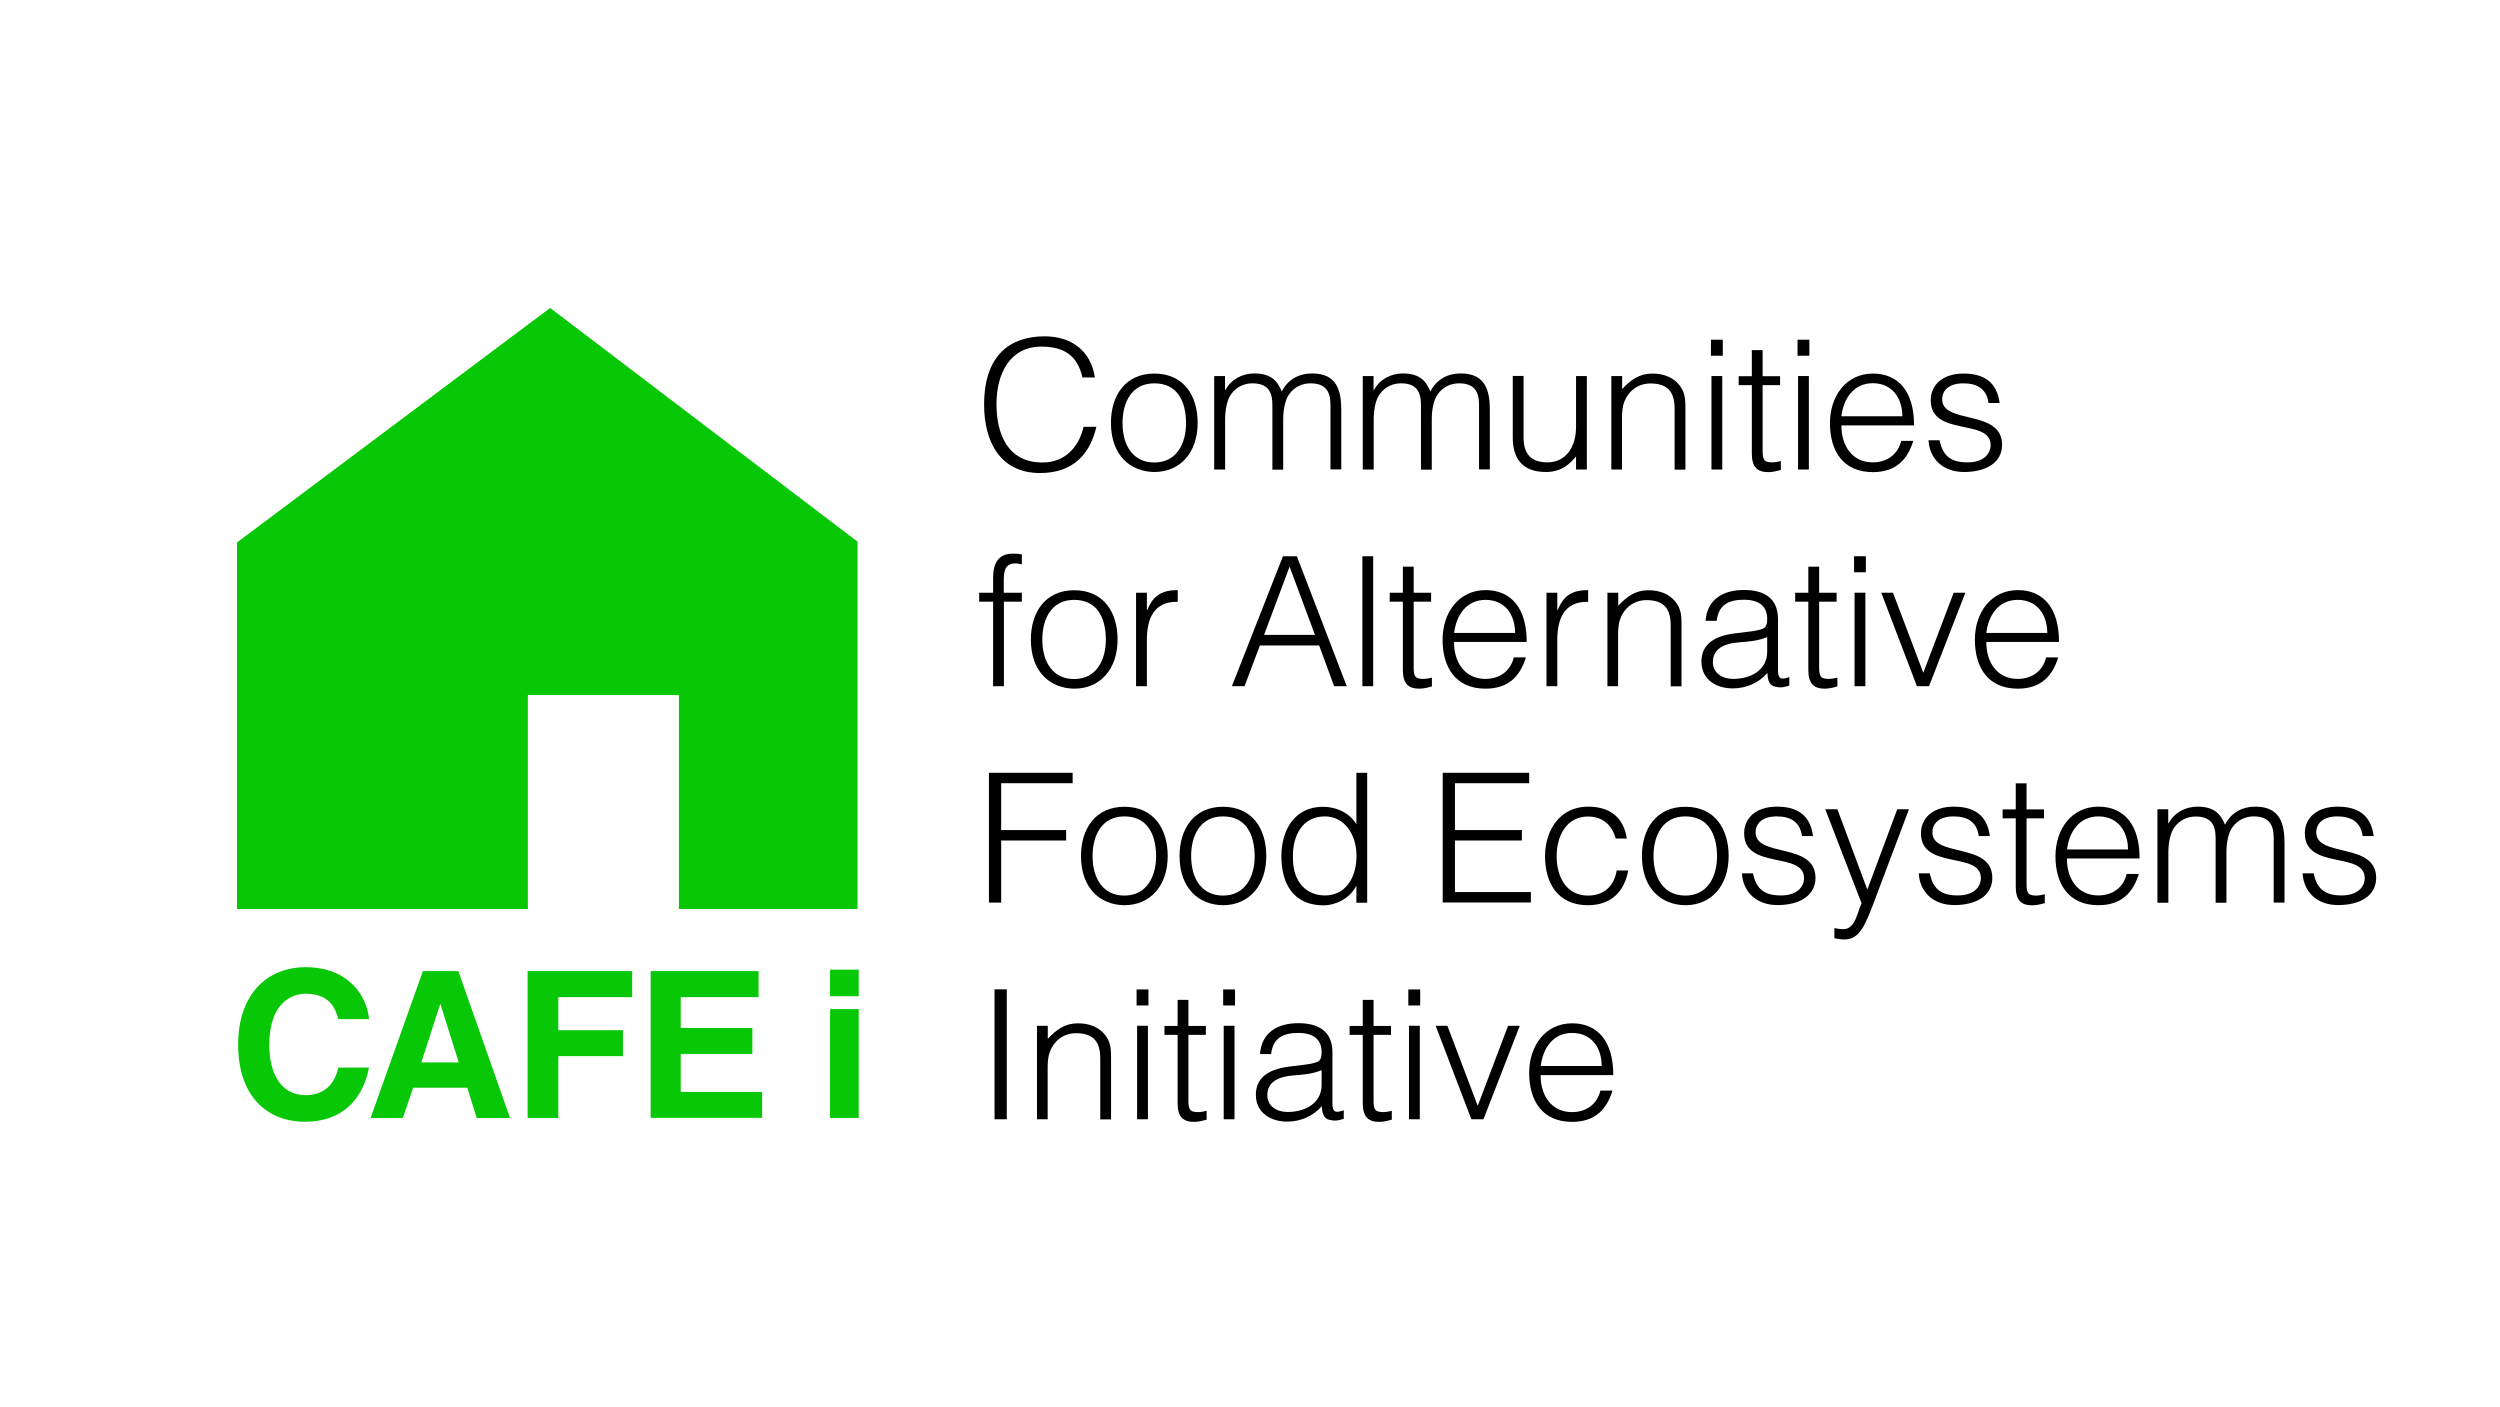
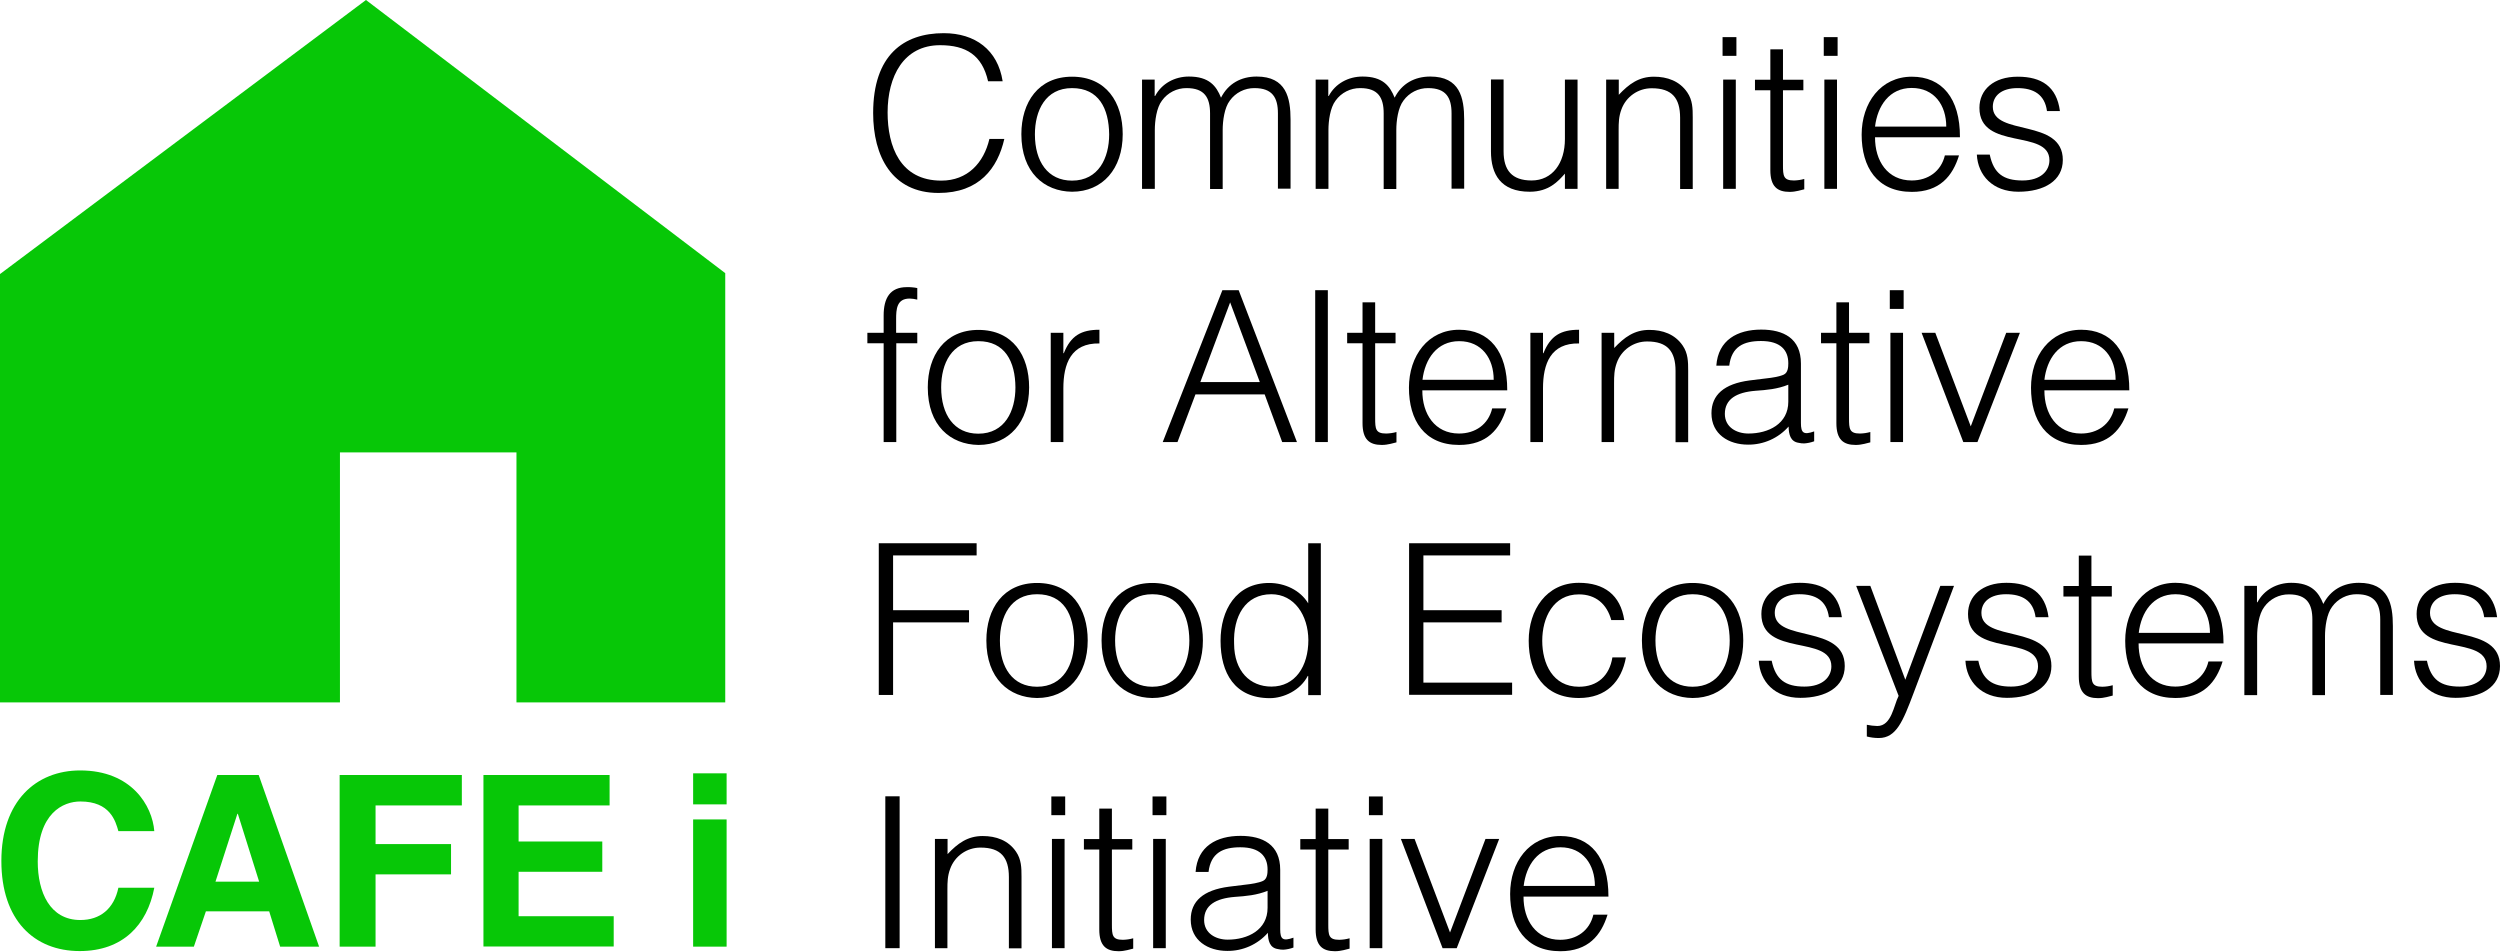
- <svg xmlns="http://www.w3.org/2000/svg" enable-background="new 0 0 1920 1080" viewBox="0 0 1920 1080">
-   <path d="m831.3 289.8c-3.9-17-14.4-23.6-31.5-23.6-24.1 0-34.5 20.6-34.5 44.2 0 22.3 8.2 44.8 35.3 44.8 17.2 0 27.9-11.6 31.6-27.4h9.8c-4.4 19.3-16.5 35.5-43.2 35.5-30.8 0-43-24.3-43-52.5 0-38.1 20-52.5 46.4-52.5 20.5 0 35.5 10.9 38.7 31.6h-9.6z" />
-   <path d="m853.2 324.7c0-20.9 11.1-37.8 33.3-37.8 22.5 0 33.3 16.8 33.3 37.8 0 22.7-13.2 37.8-33.3 37.8-18.3-.2-33.3-12.7-33.3-37.8zm33.3-30.3c-17.5 0-24.4 14.8-24.4 30.4 0 17.9 8.5 30.4 24.4 30.4 17.5 0 24.4-15 24.4-30.4-.2-17-6.8-30.4-24.4-30.4z" />
-   <path d="m940.8 360.6h-8.3v-71.8h8.3v10.8h.3c4.3-8.2 12.9-12.8 22.2-12.8 13.3 0 18 6.2 21.1 13.9 4.7-9.3 13.2-13.9 23.4-13.9 19.5 0 22.3 14 22.3 28.4v45.3h-8.3v-49.5c0-10.3-3.6-16.6-15.4-16.6-6.1 0-12.1 2.6-16.2 8.2-3.6 4.7-4.7 13.4-4.7 19.4v38.7h-8.3v-49.7c0-10.3-3.6-16.6-15.4-16.6-6.1 0-12.1 2.6-16.2 8.2-3.6 4.7-4.7 13.4-4.7 19.4v38.6z" />
-   <path d="m1054.9 360.6h-8.3v-71.8h8.3v10.8h.3c4.3-8.2 12.9-12.8 22.2-12.8 13.3 0 18 6.2 21.1 13.9 4.7-9.3 13.2-13.9 23.4-13.9 19.5 0 22.3 14 22.3 28.4v45.3h-8.3v-49.5c0-10.3-3.6-16.6-15.4-16.6-6.1 0-12.1 2.6-16.2 8.2-3.6 4.7-4.7 13.4-4.7 19.4v38.7h-8.3v-49.7c0-10.3-3.6-16.6-15.4-16.6-6.1 0-12.1 2.6-16.2 8.2-3.6 4.7-4.7 13.4-4.7 19.4v38.6z" />
-   <path d="m1210.4 288.8h8.3v71.8h-8.3v-10c-4.4 5-10.5 11.9-23.1 11.9-19.1 0-25.5-11.5-25.5-26.5v-47.3h8.3v47.3c0 12.3 5.4 19.1 18.4 19.1 13.7 0 21.9-11.4 21.9-27.2z" />
-   <path d="m1245.8 360.6h-8.3v-71.8h8.3v10c6.7-7.1 13.2-11.9 23.1-11.9 8.7 0 16.8 2.8 21.9 10.3 3.5 5.1 3.6 10.5 3.6 16.5v47h-8.3v-46.8c0-12.9-5.3-19.4-18.6-19.4-10.3 0-17.3 6.7-20 14-1.7 4.6-1.8 8.6-1.8 13.6v38.5z" />
-   <path d="m1314 273.2v-12.3h9.1v12.3zm.4 87.4v-71.8h8.3v71.8z" />
-   <path d="m1367.7 360.9c-1.9.4-5.5 1.7-9.6 1.7-8.2 0-12.7-3.6-12.7-14.3v-52.5h-10.1v-6.9h10.1v-20h8.3v20h13.4v6.9h-13.4v49.2c0 7.1.3 10.1 7.2 10.1 2.2 0 4.6-.4 6.8-1z" />
-   <path d="m1380.5 273.2v-12.3h9.1v12.3zm.4 87.4v-71.8h8.3v71.8z" />
-   <path d="m1414.2 326.7c-.1 15.5 8.2 28.4 24.1 28.4 10.8 0 19.3-6 21.8-16.5h9.3c-4.2 13.6-12.7 24-31 24-23 0-33-16.4-33-37.6 0-20.9 12.5-38.1 33-38.1 19.7 0 31.7 14 31.6 39.8zm46.8-7c0-14-7.8-25.4-22.7-25.4-14.7 0-22.5 11.8-24.1 25.4z" />
-   <path d="m1489.6 338.2c2.6 12.3 9 16.9 21.5 16.9 12.1 0 17.7-6.4 17.7-13.3 0-20.8-46-6.1-46-34.4 0-11.9 9.3-20.5 25.2-20.5 15.5 0 25.6 6.4 27.7 22.6h-8.5c-1.5-11.1-9-15.1-19.4-15.1-10.5 0-16.2 5-16.2 12.3 0 19.5 46 7.3 46 34.9 0 13.7-12.3 20.9-29.2 20.9s-26.6-10.8-27.3-24.4h8.5z" />
-   <path d="m752 462.1v-6.9h10.7v-11.4c0-11.4 4.2-18.6 15.2-18.6 2.5 0 4.7.1 6.9.6v7.6c-1.7-.4-3.5-.7-5-.7-8.6 0-8.9 7.1-8.9 13.6v8.9h13.9v6.9h-13.8v64.9h-8.3v-64.9z" />
-   <path d="m791.7 491.1c0-20.9 11.1-37.8 33.3-37.8 22.5 0 33.3 16.8 33.3 37.8 0 22.7-13.2 37.8-33.3 37.8-18.4-.3-33.3-12.7-33.3-37.8zm33.2-30.4c-17.5 0-24.4 14.8-24.4 30.4 0 17.9 8.5 30.4 24.4 30.4 17.5 0 24.4-15 24.4-30.4-.1-16.9-6.8-30.4-24.4-30.4z" />
-   <path d="m880.8 527h-8.3v-71.8h8.3v13.4h.3c4.6-11.5 11.4-15.4 23.4-15.4v9c-18.7-.4-23.7 13.4-23.7 29.5z" />
-   <path d="m946.1 527 39.2-99.8h10.7l38.3 99.8h-9.7l-11.5-31.3h-45.5l-11.8 31.3zm24.7-39.4h39.1l-19.5-52.4z" />
-   <path d="m1046.3 527v-99.8h8.3v99.8z" />
-   <path d="m1099.7 527.2c-1.9.4-5.5 1.7-9.6 1.7-8.2 0-12.7-3.6-12.7-14.3v-52.5h-10.1v-6.9h10.1v-20h8.3v20h13.4v6.9h-13.4v49.2c0 7.1.3 10.1 7.2 10.1 2.2 0 4.6-.4 6.8-1z" />
-   <path d="m1116.7 493c-.1 15.5 8.2 28.4 24.1 28.4 10.8 0 19.3-6 21.8-16.5h9.3c-4.2 13.6-12.7 24-31 24-23 0-33-16.4-33-37.6 0-20.9 12.5-38.1 33-38.1 19.7 0 31.7 14 31.6 39.8zm46.9-6.9c0-14-7.8-25.4-22.7-25.4-14.7 0-22.5 11.8-24.1 25.4z" />
-   <path d="m1196 527h-8.3v-71.8h8.3v13.4h.3c4.6-11.5 11.4-15.4 23.4-15.4v9c-18.7-.4-23.7 13.4-23.7 29.5z" />
-   <path d="m1242.8 527h-8.3v-71.8h8.3v10c6.7-7.1 13.2-11.9 23.1-11.9 8.7 0 16.8 2.8 21.9 10.3 3.5 5.1 3.6 10.5 3.6 16.5v47h-8.3v-46.8c0-12.9-5.3-19.4-18.6-19.4-10.3 0-17.3 6.7-20 14-1.7 4.6-1.8 8.6-1.8 13.6v38.5z" />
-   <path d="m1343.2 485.1c3-.3 8.2-1.1 11-2.4s3-5 3-7.5c0-8.5-5-14.6-17.9-14.6-11.5 0-19.4 3.7-20.9 16.2h-8.5c1.2-16.9 13.9-23.7 29.5-23.7 14.6 0 26.1 5.7 26.1 22.3v39.1c0 6.5 1.7 8 8.7 5.5v6.5c-1.2.4-4.2 1.4-6.5 1.4-1.4 0-2.5-.1-3.7-.4-5.5-.8-6.5-5.7-6.6-10.7-6.9 7.8-16.4 11.9-26.7 11.9-12.6 0-24-6.8-24-20.6 0-12.1 8.3-19.4 25.1-21.6zm14 4.2c-7.1 2.9-14.3 3.5-21.5 4-12.6 1-20.2 5.5-20.2 15.2 0 8.7 7.6 12.9 15.5 12.9 13.2 0 26.2-6.4 26.2-20.9z" />
-   <path d="m1411.1 527.2c-1.9.4-5.5 1.7-9.6 1.7-8.2 0-12.7-3.6-12.7-14.3v-52.5h-10.1v-6.9h10.1v-20h8.3v20h13.4v6.9h-13.4v49.2c0 7.1.3 10.1 7.2 10.1 2.2 0 4.6-.4 6.8-1z" />
-   <path d="m1423.9 439.5v-12.3h9.1v12.3zm.4 87.5v-71.8h8.3v71.8z" />
-   <path d="m1444.8 455.2h9l23.3 61.5 23.3-61.5h9l-27.9 71.8h-9.3z" />
-   <path d="m1525.5 493c-.1 15.5 8.2 28.4 24.1 28.4 10.8 0 19.3-6 21.8-16.5h9.3c-4.2 13.6-12.7 24-31 24-23 0-33-16.4-33-37.6 0-20.9 12.5-38.1 33-38.1 19.7 0 31.7 14 31.6 39.8zm46.8-6.9c0-14-7.8-25.4-22.7-25.4-14.7 0-22.5 11.8-24.1 25.4z" />
-   <path d="m759.5 693.3v-99.8h64.3v8h-54.9v36h49.9v8h-49.9v47.7h-9.4z" />
-   <path d="m830.2 657.4c0-20.9 11.1-37.8 33.3-37.8 22.5 0 33.3 16.8 33.3 37.8 0 22.7-13.2 37.8-33.3 37.8-18.3-.2-33.3-12.7-33.3-37.8zm33.3-30.4c-17.5 0-24.4 14.8-24.4 30.4 0 17.9 8.5 30.4 24.4 30.4 17.5 0 24.4-15 24.4-30.4-.2-16.9-6.8-30.4-24.4-30.4z" />
-   <path d="m905.9 657.4c0-20.9 11.1-37.8 33.3-37.8 22.5 0 33.3 16.8 33.3 37.8 0 22.7-13.2 37.8-33.3 37.8-18.3-.2-33.3-12.7-33.3-37.8zm33.3-30.4c-17.5 0-24.4 14.8-24.4 30.4 0 17.9 8.5 30.4 24.4 30.4 17.5 0 24.4-15 24.4-30.4-.2-16.9-6.8-30.4-24.4-30.4z" />
-   <path d="m1041.7 593.5h8.3v99.8h-8.3v-12.6h-.3c-4.8 9.4-15.8 14.6-24.9 14.6-23.1 0-32.4-16.5-32.4-37.7 0-20.1 10.1-38 32-38 10.1 0 20.4 4.7 25.6 13.4zm-24.2 33.5c-17.2 0-25.2 14.6-24.5 32.6.1 18 10.5 28.1 24.5 28.1 15.7 0 24.3-13.3 24.3-30.6-.1-16.2-9.2-30.1-24.3-30.1z" />
-   <path d="m1108 693.3v-99.8h66.4v8h-57v36h51.4v8h-51.4v39.6h58.3v8h-67.7z" />
-   <path d="m1240.9 644.1c-2.9-10.7-10.3-17-21.3-17-17 0-24.1 15.5-24.1 30.5 0 15.1 6.9 30.2 24.1 30.2 12.3 0 20.1-7.3 22-19.3h8.9c-2.9 15.9-12.9 26.7-30.9 26.7-22.9 0-33-16.5-33-37.7 0-20 11.5-38 33-38 16.5 0 27.3 7.9 29.8 24.5h-8.5z" />
-   <path d="m1261 657.4c0-20.9 11.1-37.8 33.3-37.8 22.5 0 33.3 16.8 33.3 37.8 0 22.7-13.2 37.8-33.3 37.8-18.3-.2-33.3-12.7-33.3-37.8zm33.3-30.4c-17.5 0-24.4 14.8-24.4 30.4 0 17.9 8.5 30.4 24.4 30.4 17.5 0 24.4-15 24.4-30.4-.2-16.9-6.8-30.4-24.4-30.4z" />
-   <path d="m1346.3 670.8c2.6 12.3 9 16.9 21.5 16.9 12.1 0 17.7-6.4 17.7-13.3 0-20.8-46-6.1-46-34.4 0-11.9 9.3-20.5 25.2-20.5 15.5 0 25.6 6.4 27.7 22.6h-8.5c-1.5-11.1-9-15.1-19.4-15.1-10.5 0-16.2 5-16.2 12.3 0 19.5 46 7.3 46 34.9 0 13.7-12.3 20.9-29.2 20.9s-26.6-10.8-27.3-24.4h8.5z" />
-   <path d="m1408.8 712.8c2.2.4 4.6.8 6.9.8 9.4 0 10.8-13.6 14-19.8l-27.9-72.3h9.3l23 61.7 23-61.7h9l-26.7 70.8c-6.8 18-11.2 29.2-22.7 29.2-2.9 0-5.7-.4-7.9-1z" />
-   <path d="m1482.1 670.8c2.6 12.3 9 16.9 21.5 16.9 12.1 0 17.7-6.4 17.7-13.3 0-20.8-46-6.1-46-34.4 0-11.9 9.3-20.5 25.2-20.5 15.5 0 25.6 6.4 27.7 22.6h-8.5c-1.5-11.1-9-15.1-19.4-15.1-10.5 0-16.2 5-16.2 12.3 0 19.5 46 7.3 46 34.9 0 13.7-12.3 20.9-29.2 20.9s-26.6-10.8-27.3-24.4h8.5z" />
-   <path d="m1570.4 693.6c-1.9.4-5.5 1.7-9.6 1.7-8.2 0-12.7-3.6-12.7-14.3v-52.5h-10.1v-6.9h10.1v-20h8.3v20h13.4v6.9h-13.4v49.2c0 7.1.3 10.1 7.2 10.1 2.2 0 4.6-.4 6.8-1z" />
-   <path d="m1587.4 659.3c-.1 15.5 8.2 28.4 24.1 28.4 10.8 0 19.3-6 21.8-16.5h9.3c-4.2 13.6-12.7 24-31 24-23 0-33-16.4-33-37.6 0-20.9 12.5-38.1 33-38.1 19.7 0 31.7 14 31.6 39.8zm46.9-6.9c0-14-7.8-25.4-22.7-25.4-14.7 0-22.5 11.8-24.1 25.4z" />
-   <path d="m1665.2 693.3h-8.3v-71.8h8.3v10.8h.3c4.3-8.2 12.9-12.8 22.2-12.8 13.3 0 18 6.2 21.1 13.9 4.7-9.3 13.2-13.9 23.4-13.9 19.5 0 22.3 14 22.3 28.4v45.3h-8.3v-49.6c0-10.3-3.6-16.6-15.4-16.6-6.1 0-12.1 2.6-16.2 8.2-3.6 4.7-4.7 13.4-4.7 19.4v38.7h-8.3v-49.6c0-10.3-3.6-16.6-15.4-16.6-6.1 0-12.1 2.6-16.2 8.2-3.6 4.7-4.7 13.4-4.7 19.4v38.6z" />
-   <path d="m1776.9 670.8c2.6 12.3 9 16.9 21.5 16.9 12.1 0 17.7-6.4 17.7-13.3 0-20.8-46-6.1-46-34.4 0-11.9 9.3-20.5 25.2-20.5 15.5 0 25.6 6.4 27.7 22.6h-8.5c-1.5-11.1-9-15.1-19.4-15.1-10.5 0-16.2 5-16.2 12.3 0 19.5 46 7.3 46 34.9 0 13.7-12.3 20.9-29.2 20.9s-26.6-10.8-27.3-24.4h8.5z" />
-   <path d="m763.8 859.6v-99.8h9.4v99.8z" />
-   <path d="m804.7 859.6h-8.3v-71.8h8.3v10c6.7-7.1 13.2-11.9 23.1-11.9 8.7 0 16.8 2.8 21.9 10.3 3.5 5.1 3.6 10.5 3.6 16.5v47h-8.3v-46.8c0-12.9-5.3-19.4-18.6-19.4-10.3 0-17.3 6.7-20 14-1.7 4.6-1.8 8.6-1.8 13.6v38.5z" />
-   <path d="m872.9 772.2v-12.3h9.1v12.3zm.4 87.4v-71.8h8.3v71.8z" />
-   <path d="m926.7 859.9c-1.9.4-5.5 1.7-9.6 1.7-8.2 0-12.7-3.6-12.7-14.3v-52.5h-10.1v-6.9h10.1v-20h8.3v20h13.4v6.9h-13.4v49.2c0 7.1.3 10.1 7.2 10.1 2.2 0 4.6-.4 6.8-1z" />
-   <path d="m939.4 772.2v-12.3h9.1v12.3zm.4 87.4v-71.8h8.3v71.8z" />
-   <path d="m1001 817.8c3-.3 8.2-1.1 11-2.4s3-5 3-7.5c0-8.5-5-14.6-17.9-14.6-11.5 0-19.4 3.7-20.9 16.2h-8.5c1.2-16.9 13.9-23.7 29.5-23.7 14.6 0 26.1 5.7 26.1 22.3v39.1c0 6.5 1.7 8 8.7 5.5v6.5c-1.2.4-4.2 1.4-6.5 1.4-1.4 0-2.5-.1-3.7-.4-5.5-.8-6.5-5.7-6.6-10.7-6.9 7.8-16.4 11.9-26.7 11.9-12.6 0-24-6.8-24-20.6 0-12.1 8.3-19.4 25.1-21.6zm14 4.1c-7.1 2.9-14.3 3.5-21.5 4-12.6 1-20.2 5.5-20.2 15.2 0 8.7 7.6 12.9 15.5 12.9 13.2 0 26.2-6.4 26.2-20.9z" />
-   <path d="m1068.9 859.9c-1.9.4-5.5 1.7-9.6 1.7-8.2 0-12.7-3.6-12.7-14.3v-52.5h-10.1v-6.9h10.1v-20h8.3v20h13.4v6.9h-13.4v49.2c0 7.1.3 10.1 7.2 10.1 2.2 0 4.6-.4 6.8-1z" />
-   <path d="m1081.6 772.2v-12.3h9.1v12.3zm.5 87.4v-71.8h8.3v71.8z" />
-   <path d="m1102.6 787.8h9l23.3 61.5 23.3-61.5h9l-27.9 71.8h-9.3z" />
-   <path d="m1183.2 825.7c-.1 15.5 8.2 28.4 24.1 28.4 10.8 0 19.3-6 21.8-16.5h9.3c-4.2 13.6-12.7 24-31 24-23 0-33-16.4-33-37.6 0-20.9 12.5-38.1 33-38.1 19.7 0 31.7 14 31.6 39.8zm46.9-7c0-14-7.8-25.4-22.7-25.4-14.7 0-22.5 11.8-24.1 25.4z" />
-   <g fill="#07c707">
-     <path d="m259.8 782.7c-1.9-6.8-5.5-19.5-25-19.5-11.3 0-28 7.5-28 39.4 0 20.3 8 38.5 28 38.5 13 0 22.1-7.4 25-21.2h23.6c-4.7 24.5-20.7 41.6-49 41.6-30 0-51.5-20.3-51.5-59.2 0-39.4 22.8-59.5 51.8-59.5 33.8 0 47.4 23.2 48.7 39.9z" />
-     <path d="m309.4 858.6h-24.8l40.2-112.8h27.2l39.7 112.8h-25.6l-7.2-23.2h-41.6zm14.2-42.7h28.7l-14-44.6h-.3z" />
-     <path d="m428.8 858.6h-23.6v-112.8h80.3v20h-56.7v25.4h49.6v19.9h-49.6z" />
-     <path d="m582.6 765.8h-59.8v23.7h55v19.9h-55v29.2h62.5v19.9h-85.6v-112.7h82.9z" />
-     <path d="m659.5 765.1h-22v-20.4h22zm0 9.9v83.6h-22v-83.6z" />
-     <path d="m422.5 236.5-240.5 180.1v281.5h223.4v-164.3h116v164.3h137.2v-282.1z" />
+ <svg xmlns="http://www.w3.org/2000/svg" viewBox="0 0 1642.9 625.1">
+   <g transform="translate(-182 -236.5)">
+     <path d="m831.3 289.8c-3.9-17-14.4-23.6-31.5-23.6-24.1 0-34.5 20.6-34.5 44.2 0 22.3 8.2 44.8 35.3 44.8 17.2 0 27.9-11.6 31.6-27.4h9.8c-4.4 19.3-16.5 35.5-43.2 35.5-30.8 0-43-24.3-43-52.5 0-38.1 20-52.5 46.4-52.5 20.5 0 35.5 10.9 38.7 31.6h-9.6z" />
+     <path d="m853.2 324.7c0-20.9 11.1-37.8 33.3-37.8 22.5 0 33.3 16.8 33.3 37.8 0 22.7-13.2 37.8-33.3 37.8-18.3-.2-33.3-12.7-33.3-37.8zm33.3-30.3c-17.5 0-24.4 14.8-24.4 30.4 0 17.9 8.5 30.4 24.4 30.4 17.5 0 24.4-15 24.4-30.4-.2-17-6.8-30.4-24.4-30.4z" />
+     <path d="m940.8 360.6h-8.3v-71.8h8.3v10.8h.3c4.3-8.2 12.9-12.8 22.2-12.8 13.3 0 18 6.2 21.1 13.9 4.7-9.3 13.2-13.9 23.4-13.9 19.5 0 22.3 14 22.3 28.4v45.3h-8.3v-49.5c0-10.3-3.6-16.6-15.4-16.6a19.72 19.72 0 0 0 -16.2 8.2c-3.6 4.7-4.7 13.4-4.7 19.4v38.7h-8.3v-49.7c0-10.3-3.6-16.6-15.4-16.6a19.72 19.72 0 0 0 -16.2 8.2c-3.6 4.7-4.7 13.4-4.7 19.4v38.6z" />
+     <path d="m1054.9 360.6h-8.3v-71.8h8.3v10.8h.3c4.3-8.2 12.9-12.8 22.2-12.8 13.3 0 18 6.2 21.1 13.9 4.7-9.3 13.2-13.9 23.4-13.9 19.5 0 22.3 14 22.3 28.4v45.3h-8.3v-49.5c0-10.3-3.6-16.6-15.4-16.6a19.72 19.72 0 0 0 -16.2 8.2c-3.6 4.7-4.7 13.4-4.7 19.4v38.7h-8.3v-49.7c0-10.3-3.6-16.6-15.4-16.6a19.72 19.72 0 0 0 -16.2 8.2c-3.6 4.7-4.7 13.4-4.7 19.4v38.6z" />
+     <path d="m1210.4 288.8h8.3v71.8h-8.3v-10c-4.4 5-10.5 11.9-23.1 11.9-19.1 0-25.5-11.5-25.5-26.5v-47.3h8.3v47.3c0 12.3 5.4 19.1 18.4 19.1 13.7 0 21.9-11.4 21.9-27.2z" />
+     <path d="m1245.8 360.6h-8.3v-71.8h8.3v10c6.7-7.1 13.2-11.9 23.1-11.9 8.7 0 16.8 2.8 21.9 10.3 3.5 5.1 3.6 10.5 3.6 16.5v47h-8.3v-46.8c0-12.9-5.3-19.4-18.6-19.4a21.09 21.09 0 0 0 -20 14c-1.7 4.6-1.8 8.6-1.8 13.6v38.5z" />
+     <path d="m1314 273.2v-12.3h9.1v12.3zm.4 87.4v-71.8h8.3v71.8z" />
+     <path d="m1367.7 360.9c-1.9.4-5.5 1.7-9.6 1.7-8.2 0-12.7-3.6-12.7-14.3v-52.5h-10.1v-6.9h10.1v-20h8.3v20h13.4v6.9h-13.4v49.2c0 7.1.3 10.1 7.2 10.1a26.64 26.64 0 0 0 6.8-1z" />
+     <path d="m1380.5 273.2v-12.3h9.1v12.3zm.4 87.4v-71.8h8.3v71.8z" />
+     <path d="m1414.2 326.7c-.1 15.5 8.2 28.4 24.1 28.4 10.8 0 19.3-6 21.8-16.5h9.3c-4.2 13.6-12.7 24-31 24-23 0-33-16.4-33-37.6 0-20.9 12.5-38.1 33-38.1 19.7 0 31.7 14 31.6 39.8zm46.8-7c0-14-7.8-25.4-22.7-25.4-14.7 0-22.5 11.8-24.1 25.4z" />
+     <path d="m1489.6 338.2c2.6 12.3 9 16.9 21.5 16.9 12.1 0 17.7-6.4 17.7-13.3 0-20.8-46-6.1-46-34.4 0-11.9 9.3-20.5 25.2-20.5 15.5 0 25.6 6.4 27.7 22.6h-8.5c-1.5-11.1-9-15.1-19.4-15.1s-16.2 5-16.2 12.3c0 19.5 46 7.3 46 34.9 0 13.7-12.3 20.9-29.2 20.9s-26.6-10.8-27.3-24.4h8.5z" />
+     <path d="m752 462.1v-6.9h10.7v-11.4c0-11.4 4.2-18.6 15.2-18.6a30.58 30.58 0 0 1 6.9.6v7.6a23.1 23.1 0 0 0 -5-.7c-8.6 0-8.9 7.1-8.9 13.6v8.9h13.9v6.9h-13.8v64.9h-8.3v-64.9z" />
+     <path d="m791.7 491.1c0-20.9 11.1-37.8 33.3-37.8 22.5 0 33.3 16.8 33.3 37.8 0 22.7-13.2 37.8-33.3 37.8-18.4-.3-33.3-12.7-33.3-37.8zm33.2-30.4c-17.5 0-24.4 14.8-24.4 30.4 0 17.9 8.5 30.4 24.4 30.4 17.5 0 24.4-15 24.4-30.4-.1-16.9-6.8-30.4-24.4-30.4z" />
+     <path d="m880.8 527h-8.3v-71.8h8.3v13.4h.3c4.6-11.5 11.4-15.4 23.4-15.4v9c-18.7-.4-23.7 13.4-23.7 29.5z" />
+     <path d="m946.1 527 39.2-99.8h10.7l38.3 99.8h-9.7l-11.5-31.3h-45.5l-11.8 31.3zm24.7-39.4h39.1l-19.5-52.4z" />
+     <path d="m1046.3 527v-99.8h8.3v99.8z" />
+     <path d="m1099.7 527.2c-1.9.4-5.5 1.7-9.6 1.7-8.2 0-12.7-3.6-12.7-14.3v-52.5h-10.1v-6.9h10.1v-20h8.3v20h13.4v6.9h-13.4v49.2c0 7.1.3 10.1 7.2 10.1a26.64 26.64 0 0 0 6.8-1z" />
+     <path d="m1116.7 493c-.1 15.5 8.2 28.4 24.1 28.4 10.8 0 19.3-6 21.8-16.5h9.3c-4.2 13.6-12.7 24-31 24-23 0-33-16.4-33-37.6 0-20.9 12.5-38.1 33-38.1 19.7 0 31.7 14 31.6 39.8zm46.9-6.9c0-14-7.8-25.4-22.7-25.4-14.7 0-22.5 11.8-24.1 25.4z" />
+     <path d="m1196 527h-8.3v-71.8h8.3v13.4h.3c4.6-11.5 11.4-15.4 23.4-15.4v9c-18.7-.4-23.7 13.4-23.7 29.5z" />
+     <path d="m1242.8 527h-8.3v-71.8h8.3v10c6.7-7.1 13.2-11.9 23.1-11.9 8.7 0 16.8 2.8 21.9 10.3 3.5 5.1 3.6 10.5 3.6 16.5v47h-8.3v-46.8c0-12.9-5.3-19.4-18.6-19.4a21.09 21.09 0 0 0 -20 14c-1.7 4.6-1.8 8.6-1.8 13.6v38.5z" />
+     <path d="m1343.2 485.1c3-.3 8.2-1.1 11-2.4s3-5 3-7.5c0-8.5-5-14.6-17.9-14.6-11.5 0-19.4 3.7-20.9 16.2h-8.5c1.2-16.9 13.9-23.7 29.5-23.7 14.6 0 26.1 5.7 26.1 22.3v39.1c0 6.5 1.7 8 8.7 5.5v6.5a23.49 23.49 0 0 1 -6.5 1.4 14.48 14.48 0 0 1 -3.7-.4c-5.5-.8-6.5-5.7-6.6-10.7a35.07 35.07 0 0 1 -26.7 11.9c-12.6 0-24-6.8-24-20.6 0-12.1 8.3-19.4 25.1-21.6zm14 4.2c-7.1 2.9-14.3 3.5-21.5 4-12.6 1-20.2 5.5-20.2 15.2 0 8.7 7.6 12.9 15.5 12.9 13.2 0 26.2-6.4 26.2-20.9z" />
+     <path d="m1411.1 527.2c-1.9.4-5.5 1.7-9.6 1.7-8.2 0-12.7-3.6-12.7-14.3v-52.5h-10.1v-6.9h10.1v-20h8.3v20h13.4v6.9h-13.4v49.2c0 7.1.3 10.1 7.2 10.1a26.64 26.64 0 0 0 6.8-1z" />
+     <path d="m1423.9 439.5v-12.3h9.1v12.3zm.4 87.5v-71.8h8.3v71.8z" />
+     <path d="m1444.8 455.2h9l23.3 61.5 23.3-61.5h9l-27.9 71.8h-9.3z" />
+     <path d="m1525.5 493c-.1 15.5 8.2 28.4 24.1 28.4 10.8 0 19.3-6 21.8-16.5h9.3c-4.2 13.6-12.7 24-31 24-23 0-33-16.4-33-37.6 0-20.9 12.5-38.1 33-38.1 19.7 0 31.7 14 31.6 39.8zm46.8-6.9c0-14-7.8-25.4-22.7-25.4-14.7 0-22.5 11.8-24.1 25.4z" />
+     <path d="m759.5 693.3v-99.8h64.3v8h-54.9v36h49.9v8h-49.9v47.7h-9.4z" />
+     <path d="m830.2 657.4c0-20.9 11.1-37.8 33.3-37.8 22.5 0 33.3 16.8 33.3 37.8 0 22.7-13.2 37.8-33.3 37.8-18.3-.2-33.3-12.7-33.3-37.8zm33.3-30.4c-17.5 0-24.4 14.8-24.4 30.4 0 17.9 8.5 30.4 24.4 30.4 17.5 0 24.4-15 24.4-30.4-.2-16.9-6.8-30.4-24.4-30.4z" />
+     <path d="m905.9 657.4c0-20.9 11.1-37.8 33.3-37.8 22.5 0 33.3 16.8 33.3 37.8 0 22.7-13.2 37.8-33.3 37.8-18.3-.2-33.3-12.7-33.3-37.8zm33.3-30.4c-17.5 0-24.4 14.8-24.4 30.4 0 17.9 8.5 30.4 24.4 30.4 17.5 0 24.4-15 24.4-30.4-.2-16.9-6.8-30.4-24.4-30.4z" />
+     <path d="m1041.7 593.5h8.3v99.8h-8.3v-12.6h-.3c-4.8 9.4-15.8 14.6-24.9 14.6-23.1 0-32.4-16.5-32.4-37.7 0-20.1 10.1-38 32-38 10.1 0 20.4 4.7 25.6 13.4zm-24.2 33.5c-17.2 0-25.2 14.6-24.5 32.6.1 18 10.5 28.1 24.5 28.1 15.7 0 24.3-13.3 24.3-30.6-.1-16.2-9.2-30.1-24.3-30.1z" />
+     <path d="m1108 693.3v-99.8h66.4v8h-57v36h51.4v8h-51.4v39.6h58.3v8h-67.7z" />
+     <path d="m1240.9 644.1c-2.9-10.7-10.3-17-21.3-17-17 0-24.1 15.5-24.1 30.5s6.9 30.2 24.1 30.2c12.3 0 20.1-7.3 22-19.3h8.9c-2.9 15.9-12.9 26.7-30.9 26.7-22.9 0-33-16.5-33-37.7 0-20 11.5-38 33-38 16.5 0 27.3 7.9 29.8 24.5h-8.5z" />
+     <path d="m1261 657.4c0-20.9 11.1-37.8 33.3-37.8 22.5 0 33.3 16.8 33.3 37.8 0 22.7-13.2 37.8-33.3 37.8-18.3-.2-33.3-12.7-33.3-37.8zm33.3-30.4c-17.5 0-24.4 14.8-24.4 30.4 0 17.9 8.5 30.4 24.4 30.4 17.5 0 24.4-15 24.4-30.4-.2-16.9-6.8-30.4-24.4-30.4z" />
+     <path d="m1346.3 670.8c2.6 12.3 9 16.9 21.5 16.9 12.1 0 17.7-6.4 17.7-13.3 0-20.8-46-6.1-46-34.4 0-11.9 9.3-20.5 25.2-20.5 15.5 0 25.6 6.4 27.7 22.6h-8.5c-1.5-11.1-9-15.1-19.4-15.1s-16.2 5-16.2 12.3c0 19.5 46 7.3 46 34.9 0 13.7-12.3 20.9-29.2 20.9s-26.6-10.8-27.3-24.4h8.5z" />
+     <path d="m1408.8 712.8a39.41 39.41 0 0 0 6.9.8c9.4 0 10.8-13.6 14-19.8l-27.9-72.3h9.3l23 61.7 23-61.7h9l-26.7 70.8c-6.8 18-11.2 29.2-22.7 29.2a31 31 0 0 1 -7.9-1z" />
+     <path d="m1482.1 670.8c2.6 12.3 9 16.9 21.5 16.9 12.1 0 17.7-6.4 17.7-13.3 0-20.8-46-6.1-46-34.4 0-11.9 9.3-20.5 25.2-20.5 15.5 0 25.6 6.4 27.7 22.6h-8.5c-1.5-11.1-9-15.1-19.4-15.1s-16.2 5-16.2 12.3c0 19.5 46 7.3 46 34.9 0 13.7-12.3 20.9-29.2 20.9s-26.6-10.8-27.3-24.4h8.5z" />
+     <path d="m1570.4 693.6c-1.9.4-5.5 1.7-9.6 1.7-8.2 0-12.7-3.6-12.7-14.3v-52.5h-10.1v-6.9h10.1v-20h8.3v20h13.4v6.9h-13.4v49.2c0 7.1.3 10.1 7.2 10.1a26.64 26.64 0 0 0 6.8-1z" />
+     <path d="m1587.4 659.3c-.1 15.5 8.2 28.4 24.1 28.4 10.8 0 19.3-6 21.8-16.5h9.3c-4.2 13.6-12.7 24-31 24-23 0-33-16.4-33-37.6 0-20.9 12.5-38.1 33-38.1 19.7 0 31.7 14 31.6 39.8zm46.9-6.9c0-14-7.8-25.4-22.7-25.4-14.7 0-22.5 11.8-24.1 25.4z" />
+     <path d="m1665.2 693.3h-8.3v-71.8h8.3v10.8h.3c4.3-8.2 12.9-12.8 22.2-12.8 13.3 0 18 6.2 21.1 13.9 4.7-9.3 13.2-13.9 23.4-13.9 19.5 0 22.3 14 22.3 28.4v45.3h-8.3v-49.6c0-10.3-3.6-16.6-15.4-16.6a19.72 19.72 0 0 0 -16.2 8.2c-3.6 4.7-4.7 13.4-4.7 19.4v38.7h-8.3v-49.6c0-10.3-3.6-16.6-15.4-16.6a19.72 19.72 0 0 0 -16.2 8.2c-3.6 4.7-4.7 13.4-4.7 19.4v38.6z" />
+     <path d="m1776.9 670.8c2.6 12.3 9 16.9 21.5 16.9 12.1 0 17.7-6.4 17.7-13.3 0-20.8-46-6.1-46-34.4 0-11.9 9.3-20.5 25.2-20.5 15.5 0 25.6 6.4 27.7 22.6h-8.5c-1.5-11.1-9-15.1-19.4-15.1s-16.2 5-16.2 12.3c0 19.5 46 7.3 46 34.9 0 13.7-12.3 20.9-29.2 20.9s-26.6-10.8-27.3-24.4h8.5z" />
+     <path d="m763.8 859.6v-99.8h9.4v99.8z" />
+     <path d="m804.7 859.6h-8.3v-71.8h8.3v10c6.7-7.1 13.2-11.9 23.1-11.9 8.7 0 16.8 2.8 21.9 10.3 3.5 5.1 3.6 10.5 3.6 16.5v47h-8.3v-46.8c0-12.9-5.3-19.4-18.6-19.4a21.09 21.09 0 0 0 -20 14c-1.7 4.6-1.8 8.6-1.8 13.6v38.5z" />
+     <path d="m872.9 772.2v-12.3h9.1v12.3zm.4 87.4v-71.8h8.3v71.8z" />
+     <path d="m926.7 859.9c-1.9.4-5.5 1.7-9.6 1.7-8.2 0-12.7-3.6-12.7-14.3v-52.5h-10.1v-6.9h10.1v-20h8.3v20h13.4v6.9h-13.4v49.2c0 7.1.3 10.1 7.2 10.1a26.64 26.64 0 0 0 6.8-1z" />
+     <path d="m939.4 772.2v-12.3h9.1v12.3zm.4 87.4v-71.8h8.3v71.8z" />
+     <path d="m1001 817.8c3-.3 8.2-1.1 11-2.4s3-5 3-7.5c0-8.5-5-14.6-17.9-14.6-11.5 0-19.4 3.7-20.9 16.2h-8.5c1.2-16.9 13.9-23.7 29.5-23.7 14.6 0 26.1 5.7 26.1 22.3v39.1c0 6.5 1.7 8 8.7 5.5v6.5a23.49 23.49 0 0 1 -6.5 1.4 14.48 14.48 0 0 1 -3.7-.4c-5.5-.8-6.5-5.7-6.6-10.7a35.07 35.07 0 0 1 -26.7 11.9c-12.6 0-24-6.8-24-20.6 0-12.1 8.3-19.4 25.1-21.6zm14 4.1c-7.1 2.9-14.3 3.5-21.5 4-12.6 1-20.2 5.5-20.2 15.2 0 8.7 7.6 12.9 15.5 12.9 13.2 0 26.2-6.4 26.2-20.9z" />
+     <path d="m1068.9 859.9c-1.9.4-5.5 1.7-9.6 1.7-8.2 0-12.7-3.6-12.7-14.3v-52.5h-10.1v-6.9h10.1v-20h8.3v20h13.4v6.9h-13.4v49.2c0 7.1.3 10.1 7.2 10.1a26.64 26.64 0 0 0 6.8-1z" />
+     <path d="m1081.6 772.2v-12.3h9.1v12.3zm.5 87.4v-71.8h8.3v71.8z" />
+     <path d="m1102.6 787.8h9l23.3 61.5 23.3-61.5h9l-27.9 71.8h-9.3z" />
+     <path d="m1183.2 825.7c-.1 15.5 8.2 28.4 24.1 28.4 10.8 0 19.3-6 21.8-16.5h9.3c-4.2 13.6-12.7 24-31 24-23 0-33-16.4-33-37.6 0-20.9 12.5-38.1 33-38.1 19.7 0 31.7 14 31.6 39.8zm46.9-7c0-14-7.8-25.4-22.7-25.4-14.7 0-22.5 11.8-24.1 25.4z" />
+     <g fill="#07c707">
+       <path d="m259.8 782.7c-1.9-6.8-5.5-19.5-25-19.5-11.3 0-28 7.5-28 39.4 0 20.3 8 38.5 28 38.5 13 0 22.1-7.4 25-21.2h23.6c-4.7 24.5-20.7 41.6-49 41.6-30 0-51.5-20.3-51.5-59.2 0-39.4 22.8-59.5 51.8-59.5 33.8 0 47.4 23.2 48.7 39.9z" />
+       <path d="m309.4 858.6h-24.8l40.2-112.8h27.2l39.7 112.8h-25.6l-7.2-23.2h-41.6zm14.2-42.7h28.7l-14-44.6h-.3z" />
+       <path d="m428.8 858.6h-23.6v-112.8h80.3v20h-56.7v25.4h49.6v19.9h-49.6z" />
+       <path d="m582.6 765.8h-59.8v23.7h55v19.9h-55v29.2h62.5v19.9h-85.6v-112.7h82.9z" />
+       <path d="m659.5 765.1h-22v-20.4h22zm0 9.9v83.6h-22v-83.6z" />
+       <path d="m422.5 236.5-240.5 180.1v281.5h223.4v-164.3h116v164.3h137.2v-282.1z" />
+     </g>
  </g>
</svg>
